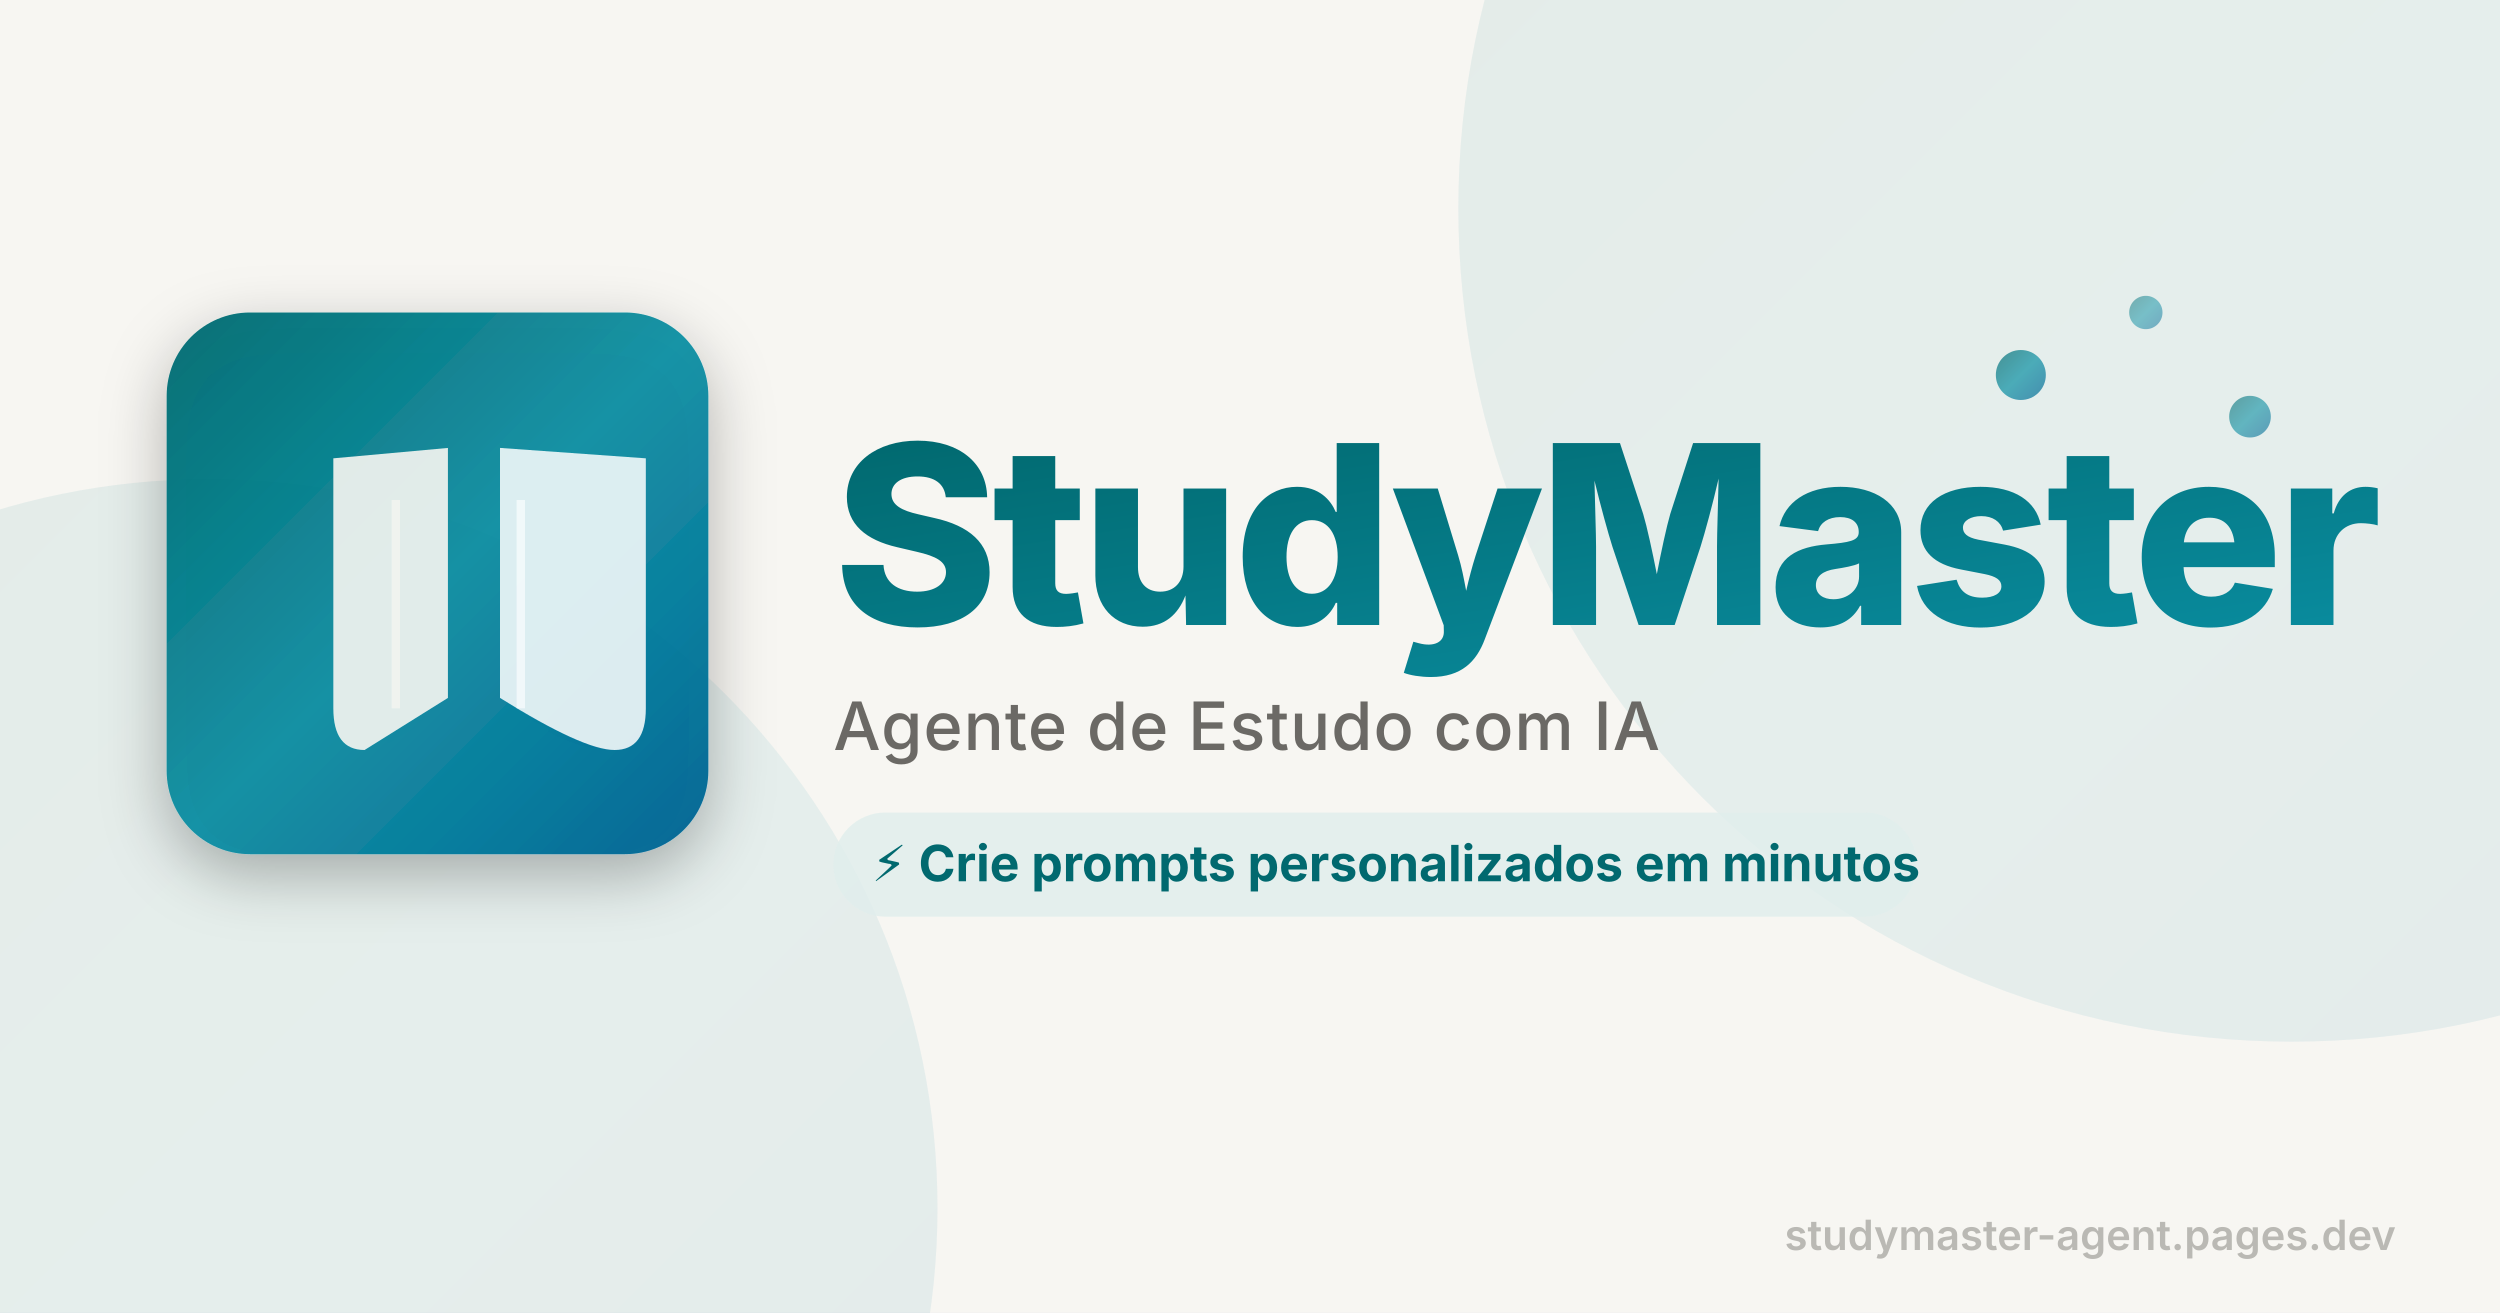
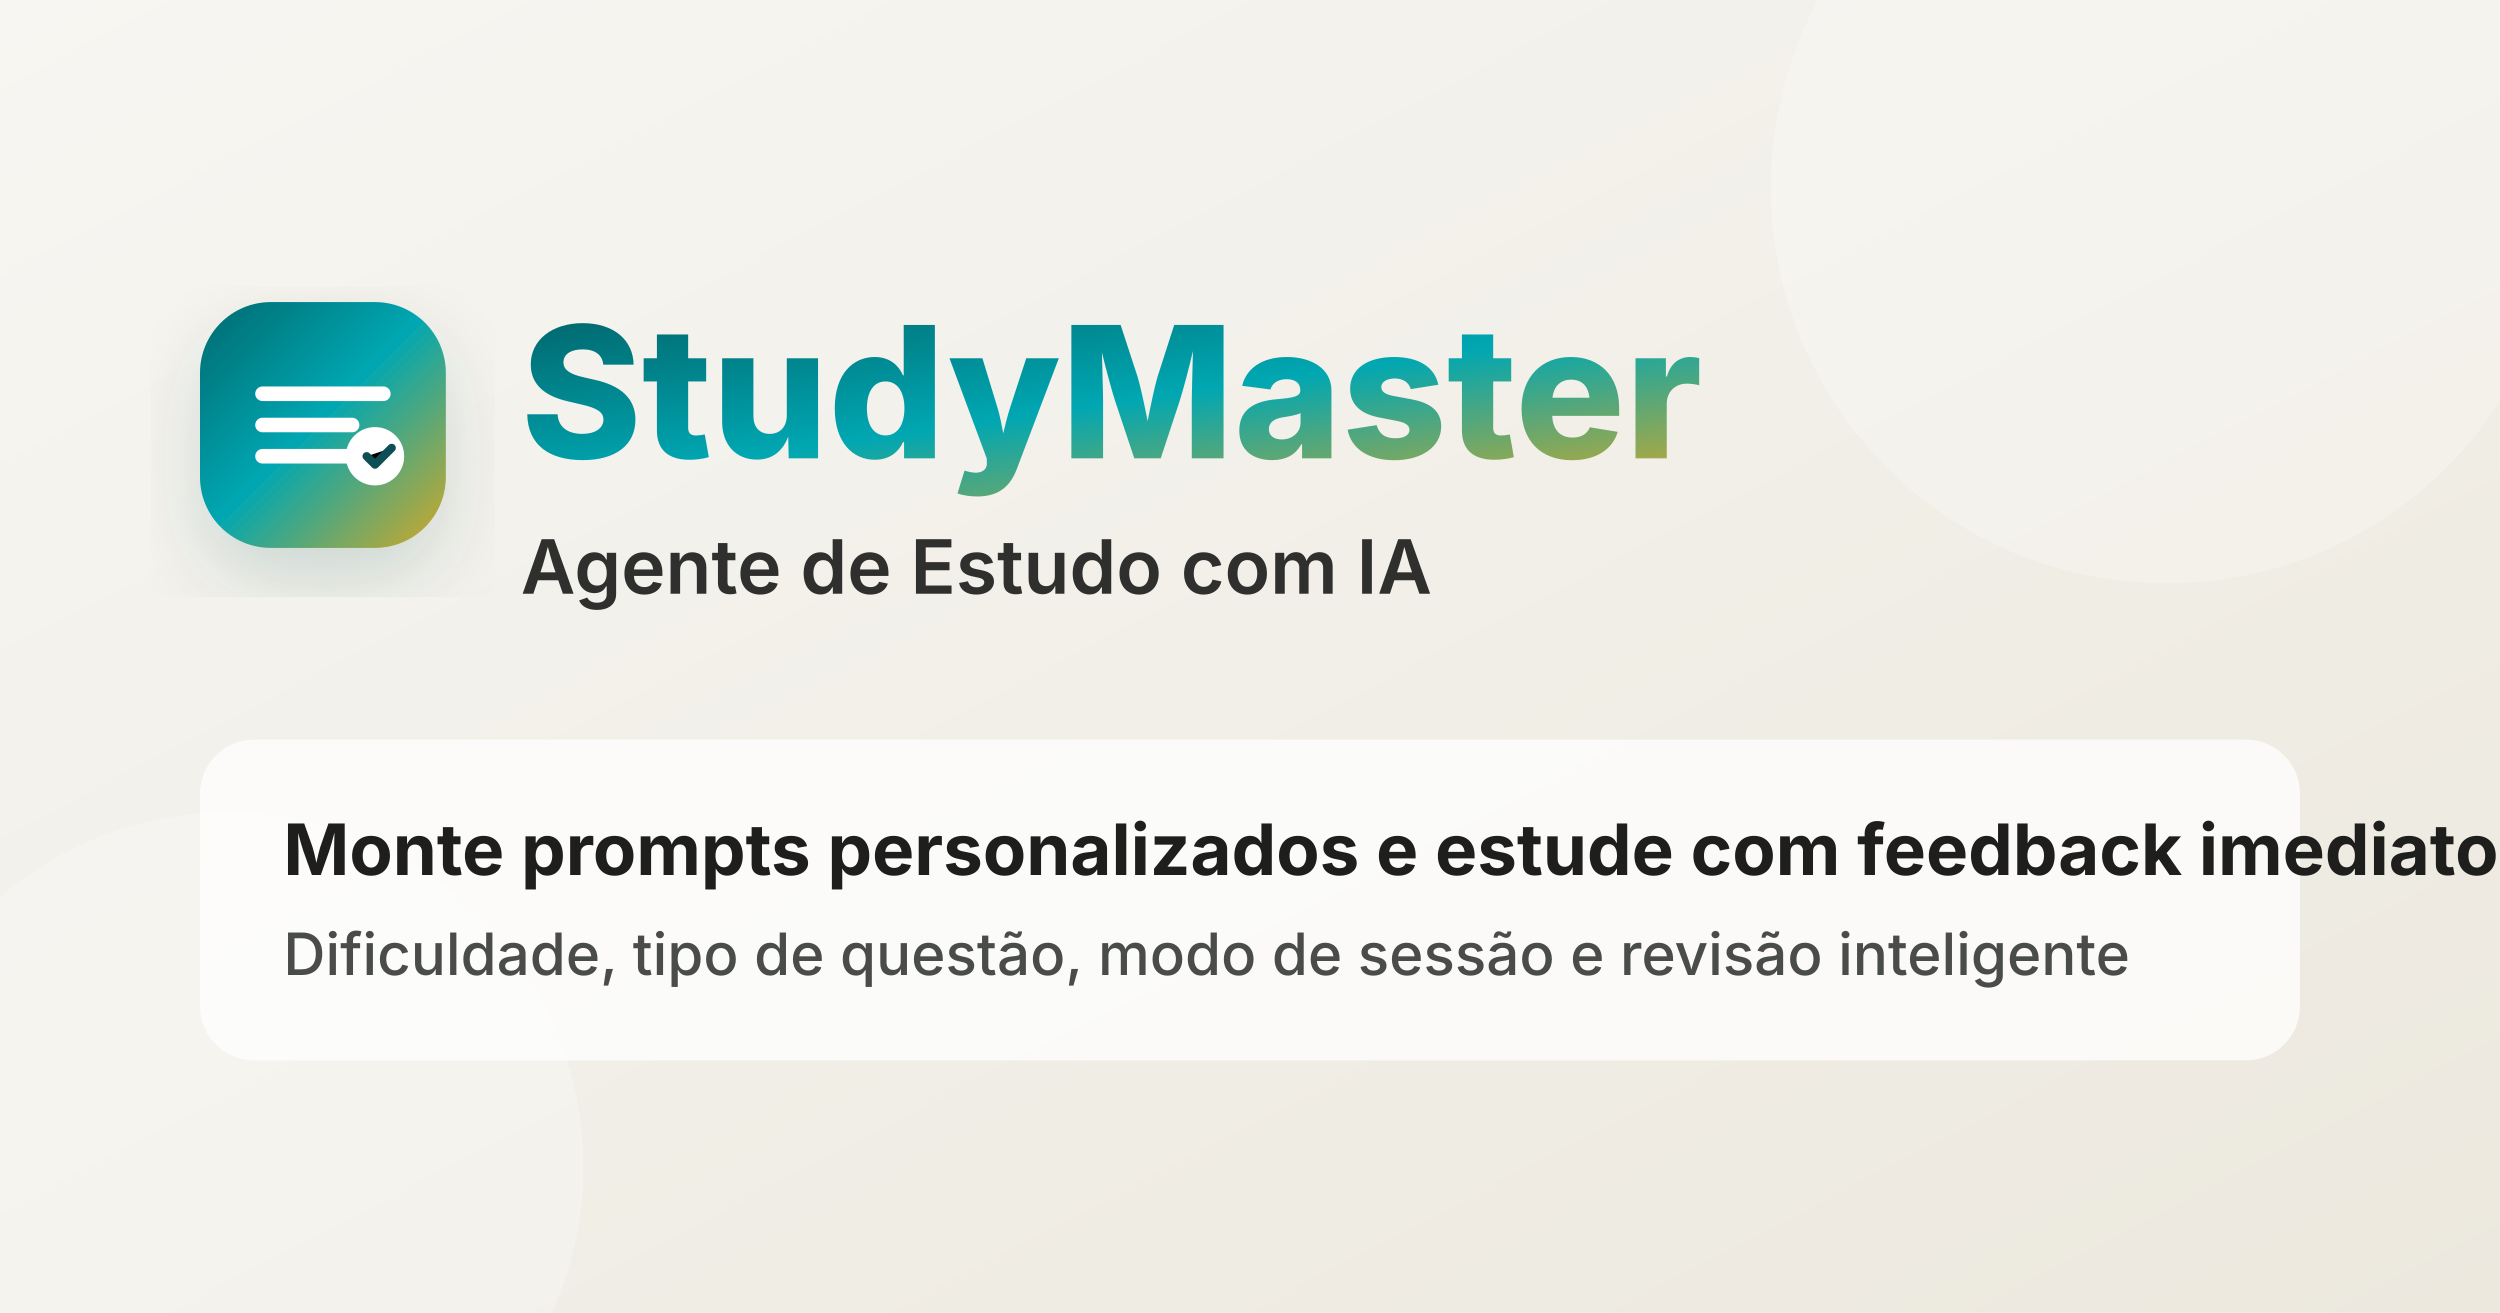
- <svg xmlns="http://www.w3.org/2000/svg" viewBox="0 0 1200 630">
+ <svg xmlns="http://www.w3.org/2000/svg" width="1200" height="630" viewBox="0 0 1200 630" role="img" aria-labelledby="title desc">
  <defs>
-     <linearGradient id="premiumGradient" x1="0%" y1="0%" x2="100%" y2="100%">
-       <stop offset="0%" style="stop-color:#01696f;stop-opacity:1" />
-       <stop offset="50%" style="stop-color:#0a8fa3;stop-opacity:1" />
-       <stop offset="100%" style="stop-color:#006494;stop-opacity:1" />
+     <linearGradient id="bg" x1="0" y1="0" x2="1" y2="1">
+       <stop offset="0" stop-color="#f7f6f2" />
+       <stop offset="1" stop-color="#ece8de" />
    </linearGradient>
-     <linearGradient id="textGradient" x1="0%" y1="0%" x2="100%" y2="100%">
-       <stop offset="0%" style="stop-color:#01696f;stop-opacity:1" />
-       <stop offset="100%" style="stop-color:#0a8fa3;stop-opacity:1" />
+     <linearGradient id="premium" x1="0" y1="0" x2="1" y2="1">
+       <stop offset="0" stop-color="#01696F" />
+       <stop offset="0.48" stop-color="#00A7B2" />
+       <stop offset="1" stop-color="#D4A827" />
    </linearGradient>
-     <filter id="shadow" x="-50%" y="-50%" width="200%" height="200%">
-       <feDropShadow dx="0" dy="10" stdDeviation="15" flood-opacity="0.3" />
+     <filter id="softShadow" x="-20%" y="-20%" width="140%" height="140%">
+       <feDropShadow dx="0" dy="16" stdDeviation="18" flood-color="#0c4e54" flood-opacity="0.16" />
    </filter>
  </defs>
-   <rect width="1200" height="630" fill="#f7f6f2" />
-   <circle cx="1100" cy="100" r="400" fill="url(#premiumGradient)" opacity="0.08" />
-   <circle cx="100" cy="580" r="350" fill="url(#premiumGradient)" opacity="0.08" />
-   <g filter="url(#shadow)">
-     <rect x="80" y="150" width="260" height="260" rx="40" fill="url(#premiumGradient)" opacity="0.95" />
-     <path d="M 160 220 L 160 340 Q 160 360 175 360 L 215 335 L 215 215 Z" fill="#f7f6f2" opacity="0.9" />
-     <path d="M 240 215 L 240 335 Q 280 360 295 360 Q 310 360 310 340 L 310 220 Z" fill="#ffffff" opacity="0.85" />
-     <line x1="190" y1="240" x2="190" y2="340" stroke="#f7f6f2" stroke-width="4" opacity="0.7" />
-     <line x1="250" y1="240" x2="250" y2="340" stroke="#ffffff" stroke-width="4" opacity="0.6" />
+   <rect width="1200" height="630" fill="url(#bg)" />
+   <circle cx="1040" cy="90" r="190" fill="#ffffff" opacity="0.24" />
+   <circle cx="110" cy="560" r="170" fill="#ffffff" opacity="0.24" />
+   <g transform="translate(96 145)">
+     <rect x="0" y="0" width="118" height="118" rx="34" fill="url(#premium)" filter="url(#softShadow)" />
+     <path d="M30 44h58M30 59h43M30 74h52" stroke="#ffffff" stroke-width="7" stroke-linecap="round" />
+     <circle cx="84" cy="74" r="14" fill="#ffffff" />
+     <path d="M80 74l4 4 8-8" stroke="#0E4F56" stroke-width="4" stroke-linecap="round" stroke-linejoin="round" />
  </g>
-   <text x="400" y="300" font-family="Inter, -apple-system, sans-serif" font-size="120" font-weight="800" letter-spacing="-3">
-     <tspan fill="url(#textGradient)">StudyMaster</tspan>
-   </text>
-   <text x="400" y="360" font-family="Inter, -apple-system, sans-serif" font-size="32" font-weight="500" fill="#6b6965" letter-spacing="0.5">
-     Agente de Estudo com IA
-   </text>
-   <g>
-     <rect x="400" y="390" width="520" height="50" rx="25" fill="#e0eeec" opacity="0.8" />
-     <text x="670" y="423" font-family="Inter, -apple-system, sans-serif" font-size="24" font-weight="700" fill="#01696f" text-anchor="middle">⚡ Crie prompts personalizados em minutos</text>
-   </g>
-   <text x="1150" y="600" font-family="Inter, -apple-system, sans-serif" font-size="20" font-weight="600" fill="#bab9b4" text-anchor="end">
-     studymaster-agent.pages.dev
-   </text>
-   <circle cx="970" cy="180" r="12" fill="url(#premiumGradient)" opacity="0.7" />
-   <circle cx="1030" cy="150" r="8" fill="url(#premiumGradient)" opacity="0.5" />
-   <circle cx="1080" cy="200" r="10" fill="url(#premiumGradient)" opacity="0.6" />
+   <text x="250" y="220" font-family="Inter, Arial, sans-serif" font-size="88" font-weight="800" fill="url(#premium)">StudyMaster</text>
+   <text x="250" y="285" font-family="Inter, Arial, sans-serif" font-size="36" font-weight="600" fill="#2f302e">Agente de Estudo com IA</text>
+   <rect x="96" y="355" width="1008" height="154" rx="26" fill="#ffffff" opacity="0.75" />
+   <text x="136" y="420" font-family="Inter, Arial, sans-serif" font-size="34" font-weight="700" fill="#1e1f1d">Monte prompts personalizados e estude com feedback imediato</text>
+   <text x="136" y="468" font-family="Inter, Arial, sans-serif" font-size="28" font-weight="500" fill="#4a4c49">Dificuldade, tipo de questão, modo de sessão e revisão inteligente</text>
</svg>
